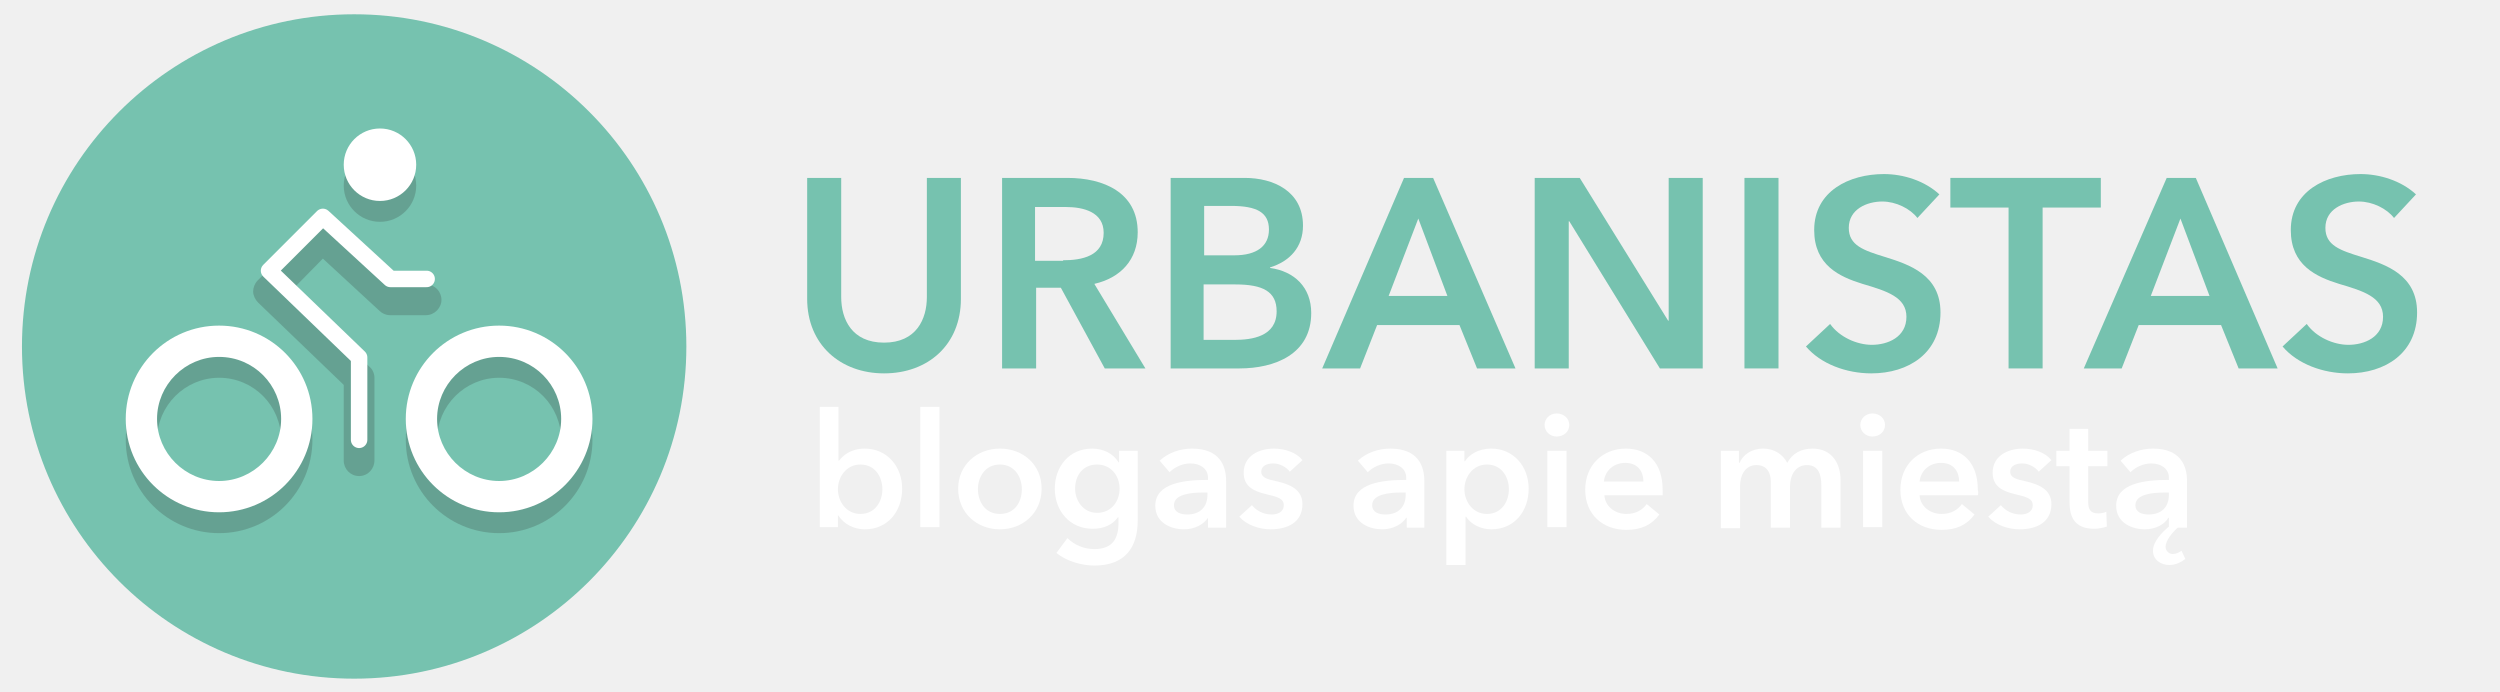
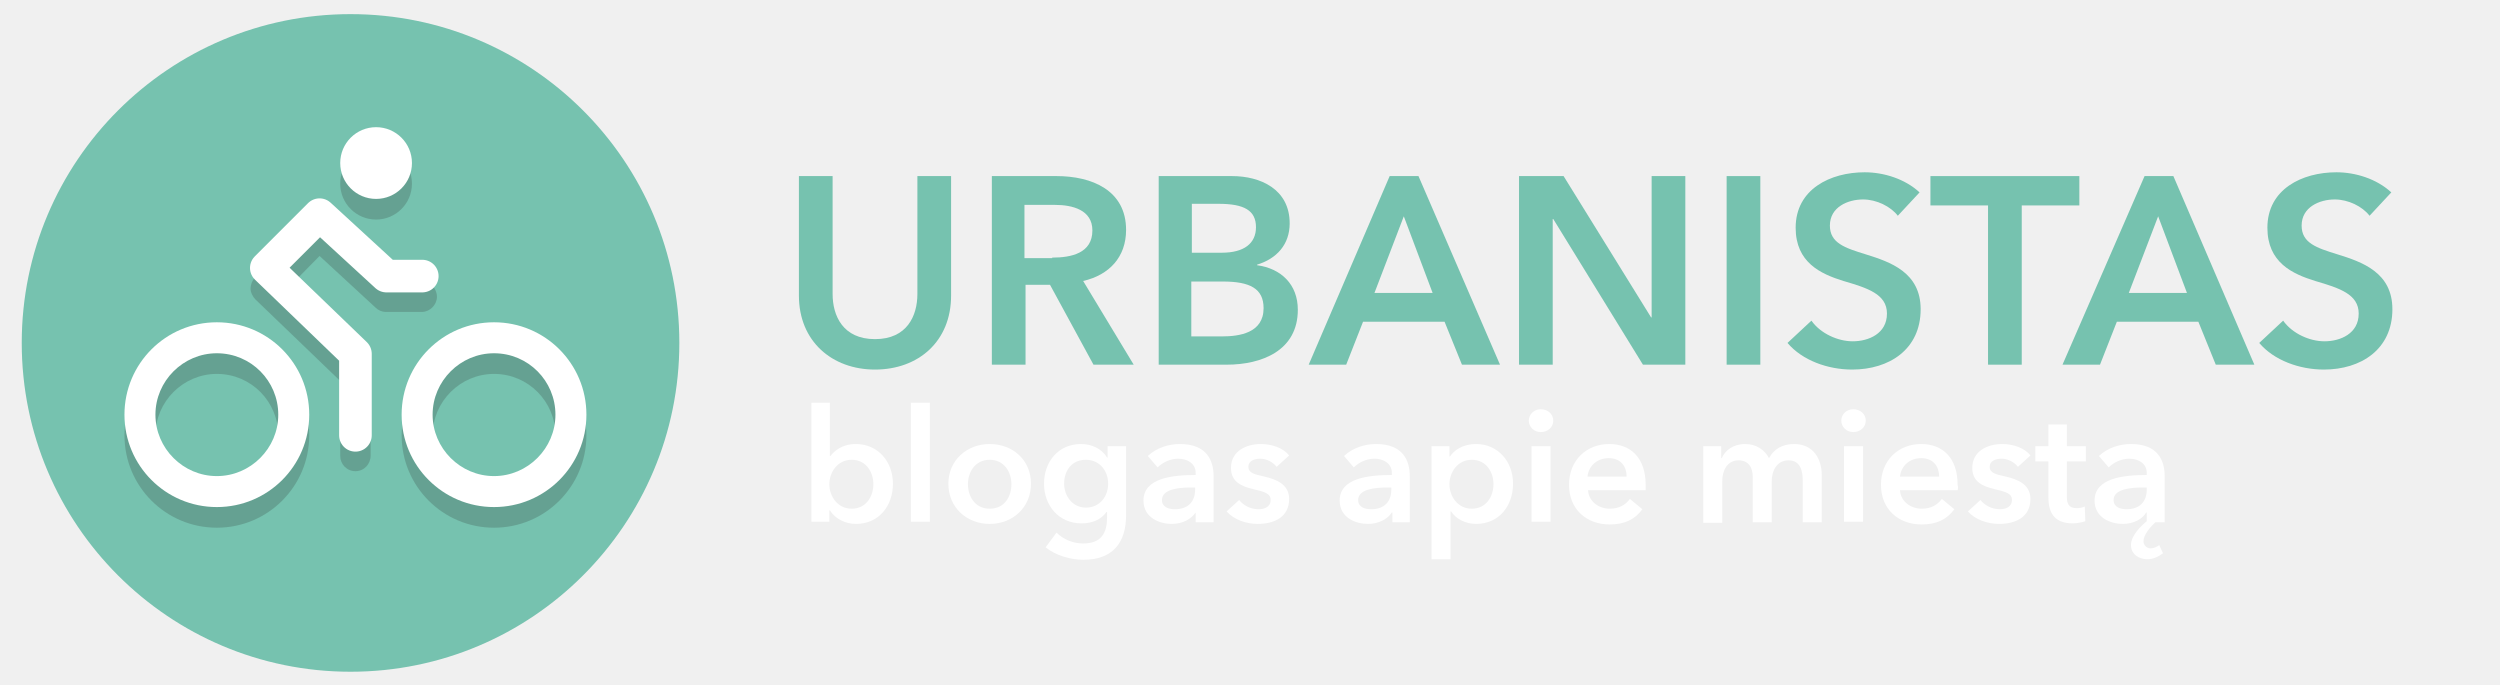
- <svg xmlns="http://www.w3.org/2000/svg" version="1.1" id="Layer_1" x="0px" y="0px" viewBox="0 0 455.3 126" style="enable-background:new 0 0 455.3 126;" xml:space="preserve">
+ <svg xmlns="http://www.w3.org/2000/svg" version="1.1" id="Layer_1" x="0px" y="0px" viewBox="0 0 460 126" style="enable-background:new 0 0 460 126;" xml:space="preserve">
  <style type="text/css">
	.st0{fill:#76C2AF;}
	.st1{opacity:0.2;}
	.st2{fill:#231F20;}
	.st3{fill:#FFFFFF;}
- 	.st4{fill:none;stroke:#FFFFFF;stroke-width:3;stroke-linecap:round;stroke-linejoin:round;stroke-miterlimit:10;}
+ 	.st4{fill:none;stroke:#FFFFFF;stroke-width:6;stroke-linecap:round;stroke-linejoin:round;stroke-miterlimit:10;}
</style>
  <g>
    <circle class="st0" cx="64.5" cy="63.1" r="60.5" />
    <g class="st1">
      <path class="st2" d="M39.9,68.8c6.3,0,11.3,5.1,11.3,11.3s-5.1,11.3-11.3,11.3s-11.3-5.1-11.3-11.3S33.7,68.8,39.9,68.8     M39.9,63.1c-9.4,0-17,7.6-17,17s7.6,17,17,17s17-7.6,17-17S49.3,63.1,39.9,63.1L39.9,63.1z" />
    </g>
    <g class="st1">
      <path class="st2" d="M90.9,68.8c6.3,0,11.3,5.1,11.3,11.3s-5.1,11.3-11.3,11.3s-11.3-5.1-11.3-11.3S84.7,68.8,90.9,68.8     M90.9,63.1c-9.4,0-17,7.6-17,17s7.6,17,17,17s17-7.6,17-17S100.3,63.1,90.9,63.1L90.9,63.1z" />
    </g>
    <g class="st1">
      <path class="st2" d="M65.4,86.7c-1.6,0-2.8-1.3-2.8-2.8V70.1L47,55.1c-0.5-0.5-0.9-1.3-0.9-2s0.3-1.5,0.8-2l9.8-9.8    c1.1-1.1,2.8-1.1,3.9-0.1l11.5,10.6h5.5c1.6,0,2.8,1.3,2.8,2.8s-1.3,2.8-2.8,2.8h-6.6c-0.7,0-1.4-0.3-1.9-0.8l-10.3-9.5L53,53    l14.3,13.8c0.6,0.5,0.9,1.3,0.9,2v15C68.2,85.4,67,86.7,65.4,86.7z" />
    </g>
    <g class="st1">
      <circle class="st2" cx="69.2" cy="33.8" r="6.6" />
    </g>
    <g>
      <path class="st3" d="M39.9,65c6.3,0,11.3,5.1,11.3,11.3s-5.1,11.3-11.3,11.3s-11.3-5.1-11.3-11.3S33.7,65,39.9,65 M39.9,59.3    c-9.4,0-17,7.6-17,17s7.6,17,17,17s17-7.6,17-17S49.3,59.3,39.9,59.3L39.9,59.3z" />
    </g>
    <g>
      <path class="st3" d="M90.9,65c6.3,0,11.3,5.1,11.3,11.3s-5.1,11.3-11.3,11.3s-11.3-5.1-11.3-11.3S84.7,65,90.9,65 M90.9,59.3    c-9.4,0-17,7.6-17,17s7.6,17,17,17s17-7.6,17-17S100.3,59.3,90.9,59.3L90.9,59.3z" />
    </g>
    <polyline class="st4" points="65.4,80.1 65.4,65.1 49,49.3 58.8,39.5 71.1,50.8 77.7,50.8  " />
    <circle class="st3" cx="69.2" cy="30" r="6.6" />
  </g>
  <g>
    <path class="st0" d="M175,54.4c0,8.4-6,13.6-14,13.6c-7.9,0-14-5.2-14-13.6v-22h6.2v21.7c0,4,1.9,8.3,7.8,8.3   c5.9,0,7.8-4.3,7.8-8.3V32.4h6.2V54.4z" />
    <path class="st0" d="M182.3,32.4h12.1c6.5,0,12.8,2.6,12.8,9.9c0,5-3.1,8.3-7.9,9.4l9.3,15.4h-7.4l-8-14.7h-4.5v14.7h-6.2V32.4z    M193.6,47.4c3.5,0,7.4-0.8,7.4-5c0-3.8-3.7-4.7-6.9-4.7h-5.6v9.8H193.6z" />
    <path class="st0" d="M213.2,32.4h13.5c5.2,0,10.6,2.4,10.6,8.7c0,3.9-2.4,6.5-6,7.6v0.1c4.4,0.6,7.5,3.5,7.5,8.2   c0,7.5-6.6,10.1-13.1,10.1h-12.5V32.4z M219.3,46.5h5.5c4.1,0,6.3-1.7,6.3-4.7c0-3.1-2.2-4.3-6.9-4.3h-4.9V46.5z M219.3,61.9h5.5   c3.2,0,7.7-0.6,7.7-5.2c0-3.6-2.5-4.9-7.5-4.9h-5.8V61.9z" />
    <path class="st0" d="M255.7,32.4h5.3L276,67.1H269l-3.2-7.9h-15l-3.1,7.9h-6.9L255.7,32.4z M263.6,53.9l-5.3-14.1l-5.4,14.1H263.6z   " />
    <path class="st0" d="M279.5,32.4h8.2l16.1,26h0.1v-26h6.2v34.7h-7.8l-16.5-26.8h-0.1v26.8h-6.2V32.4z" />
    <path class="st0" d="M317.7,32.4h6.2v34.7h-6.2V32.4z" />
    <path class="st0" d="M349.2,39.7c-1.3-1.7-3.9-3-6.4-3c-2.8,0-6.1,1.4-6.1,4.8c0,3.2,2.7,4.1,6.6,5.3c4.5,1.4,10.1,3.3,10.1,10.1   c0,7.4-5.8,11.1-12.6,11.1c-4.5,0-9.2-1.7-11.9-4.9l4.4-4.1c1.7,2.4,4.9,3.8,7.6,3.8c2.9,0,6.3-1.4,6.3-5.1c0-3.6-3.6-4.7-8-6   c-4.2-1.3-8.8-3.4-8.8-9.8c0-7.1,6.4-10.2,12.7-10.2c3.5,0,7.4,1.2,10.1,3.7L349.2,39.7z" />
    <path class="st0" d="M365.8,37.8h-10.6v-5.4h27.4v5.4H372v29.3h-6.2V37.8z" />
    <path class="st0" d="M394.6,32.4h5.3l14.9,34.7h-7.1l-3.2-7.9h-15l-3.1,7.9h-6.9L394.6,32.4z M402.4,53.9l-5.3-14.1l-5.4,14.1   H402.4z" />
    <path class="st0" d="M436,39.7c-1.3-1.7-3.9-3-6.4-3c-2.8,0-6.1,1.4-6.1,4.8c0,3.2,2.7,4.1,6.6,5.3c4.5,1.4,10.1,3.3,10.1,10.1   c0,7.4-5.8,11.1-12.6,11.1c-4.5,0-9.2-1.7-11.9-4.9l4.4-4.1c1.7,2.4,4.9,3.8,7.6,3.8c2.9,0,6.3-1.4,6.3-5.1c0-3.6-3.6-4.7-8-6   c-4.2-1.3-8.8-3.4-8.8-9.8c0-7.1,6.4-10.2,12.7-10.2c3.5,0,7.4,1.2,10.1,3.7L436,39.7z" />
  </g>
  <g>
    <path class="st3" d="M152.7,74.1v9.8h0.1c0.7-0.9,2.1-2.2,4.7-2.2c4,0,6.8,3.2,6.8,7.3c0,4.1-2.6,7.4-6.8,7.4   c-1.9,0-3.8-0.9-4.8-2.5h-0.1v2.1h-3.3V74.1H152.7z M156.7,84.6c-2.6,0-4.1,2.3-4.1,4.5c0,2.2,1.5,4.5,4.1,4.5c2.7,0,4-2.3,4-4.5   C160.7,86.9,159.4,84.6,156.7,84.6z" />
    <path class="st3" d="M167.6,74.1h3.5v21.9h-3.5V74.1z" />
    <path class="st3" d="M182.1,81.7c4.2,0,7.6,2.9,7.6,7.3c0,4.4-3.4,7.4-7.6,7.4s-7.6-3-7.6-7.4C174.5,84.7,177.9,81.7,182.1,81.7z    M182.1,93.6c2.8,0,4-2.3,4-4.5c0-2.2-1.3-4.5-4-4.5s-4,2.3-4,4.5C178.1,91.2,179.3,93.6,182.1,93.6z" />
    <path class="st3" d="M207.2,82.1v12.7c0,5-2.4,8.2-7.9,8.2c-2.3,0-5.1-0.8-6.9-2.3l2-2.7c1.3,1.3,3.1,2,4.9,2c3.4,0,4.4-2,4.4-4.8   v-1h-0.1c-1,1.4-2.6,2.1-4.6,2.1c-4.2,0-6.9-3.3-6.9-7.3c0-4,2.6-7.3,6.8-7.3c1.9,0,3.8,0.8,4.8,2.5h0.1v-2.1H207.2z M195.8,89   c0,2.2,1.5,4.4,4,4.4c2.6,0,4.1-2.1,4.1-4.4c0-2.4-1.6-4.4-4.1-4.4C197.2,84.6,195.8,86.6,195.8,89z" />
    <path class="st3" d="M220,94.3L220,94.3c-0.8,1.2-2.4,2.1-4.4,2.1c-2.2,0-5.2-1.1-5.2-4.3c0-4.1,5.2-4.7,9.6-4.7V87   c0-1.7-1.5-2.6-3.2-2.6c-1.5,0-2.9,0.7-3.8,1.6l-1.8-2.1c1.6-1.5,3.8-2.2,5.9-2.2c5,0,6.2,3.1,6.2,5.9v8.5H220V94.3z M219.9,89.7   h-0.8c-2.2,0-5.3,0.3-5.3,2.3c0,1.3,1.2,1.7,2.4,1.7c2.4,0,3.7-1.4,3.7-3.6V89.7z" />
    <path class="st3" d="M234.9,85.9c-0.6-0.8-1.8-1.5-3-1.5c-1.1,0-2.2,0.4-2.2,1.5c0,1.1,1.1,1.4,3,1.8c2.1,0.5,4.5,1.4,4.5,4.1   c0,3.4-2.8,4.6-5.8,4.6c-2.1,0-4.4-0.8-5.7-2.3l2.3-2.1c0.8,1,2.1,1.7,3.6,1.7c1,0,2.2-0.4,2.2-1.7c0-1.2-1.1-1.5-3.2-2   c-2.1-0.5-4.1-1.3-4.1-3.9c0-3.1,2.8-4.4,5.5-4.4c2,0,4.1,0.7,5.2,2.1L234.9,85.9z" />
    <path class="st3" d="M256.1,94.3L256.1,94.3c-0.8,1.2-2.4,2.1-4.4,2.1c-2.2,0-5.2-1.1-5.2-4.3c0-4.1,5.2-4.7,9.6-4.7V87   c0-1.7-1.5-2.6-3.2-2.6c-1.5,0-2.9,0.7-3.8,1.6l-1.8-2.1c1.6-1.5,3.8-2.2,5.9-2.2c5,0,6.2,3.1,6.2,5.9v8.5h-3.2V94.3z M256,89.7   h-0.8c-2.2,0-5.3,0.3-5.3,2.3c0,1.3,1.2,1.7,2.4,1.7c2.4,0,3.7-1.4,3.7-3.6V89.7z" />
    <path class="st3" d="M266.7,82.1v1.9h0.1c0.7-1.1,2.3-2.3,4.8-2.3c4,0,6.8,3.2,6.8,7.3c0,4.1-2.6,7.4-6.8,7.4   c-1.9,0-3.7-0.9-4.6-2.3h-0.1v8.8h-3.5V82.1H266.7z M270.8,84.6c-2.6,0-4.1,2.3-4.1,4.5c0,2.2,1.5,4.5,4.1,4.5c2.7,0,4-2.3,4-4.5   C274.8,86.9,273.5,84.6,270.8,84.6z" />
    <path class="st3" d="M283.5,75.3c1.3,0,2.3,0.9,2.3,2.1c0,1.2-1,2.1-2.3,2.1s-2.2-1-2.2-2.1C281.3,76.3,282.2,75.3,283.5,75.3z    M281.8,82.1h3.5v13.9h-3.5V82.1z" />
    <path class="st3" d="M302.8,90.2h-10.6c0.1,2,1.9,3.4,4,3.4c1.7,0,2.9-0.7,3.7-1.8l2.3,1.9c-1.4,1.9-3.3,2.8-6,2.8   c-4.3,0-7.5-2.8-7.5-7.3c0-4.5,3.2-7.5,7.4-7.5c3.9,0,6.7,2.5,6.7,7.5C302.8,89.6,302.8,89.9,302.8,90.2z M299.3,87.7   c0-1.8-1-3.4-3.3-3.4c-2.1,0-3.7,1.4-3.9,3.4H299.3z" />
    <path class="st3" d="M335.2,87.4v8.7h-3.5v-7.7c0-1.7-0.4-3.7-2.6-3.7c-2.2,0-3.1,2-3.1,3.8v7.6h-3.5v-8.4c0-1.7-0.8-3-2.6-3   c-2.1,0-3,1.9-3,3.8v7.7h-3.5V82.1h3.3v2.2h0.1c0.6-1.4,2.1-2.6,4.3-2.6c2.1,0,3.6,1.1,4.4,2.6c0.9-1.7,2.5-2.6,4.6-2.6   C333.7,81.7,335.2,84.5,335.2,87.4z" />
    <path class="st3" d="M341,75.3c1.3,0,2.3,0.9,2.3,2.1c0,1.2-1,2.1-2.3,2.1s-2.2-1-2.2-2.1C338.8,76.3,339.7,75.3,341,75.3z    M339.3,82.1h3.5v13.9h-3.5V82.1z" />
    <path class="st3" d="M360.2,90.2h-10.6c0.1,2,1.9,3.4,4,3.4c1.7,0,2.9-0.7,3.7-1.8l2.3,1.9c-1.4,1.9-3.3,2.8-6,2.8   c-4.3,0-7.5-2.8-7.5-7.3c0-4.5,3.2-7.5,7.4-7.5c3.9,0,6.7,2.5,6.7,7.5C360.3,89.6,360.3,89.9,360.2,90.2z M356.8,87.7   c0-1.8-1-3.4-3.3-3.4c-2.1,0-3.7,1.4-3.9,3.4H356.8z" />
    <path class="st3" d="M371.3,85.9c-0.6-0.8-1.8-1.5-3-1.5c-1.1,0-2.2,0.4-2.2,1.5c0,1.1,1.1,1.4,3,1.8c2.1,0.5,4.5,1.4,4.5,4.1   c0,3.4-2.8,4.6-5.8,4.6c-2.1,0-4.4-0.8-5.7-2.3l2.3-2.1c0.8,1,2.1,1.7,3.6,1.7c1,0,2.2-0.4,2.2-1.7c0-1.2-1.1-1.5-3.2-2   c-2.1-0.5-4.1-1.3-4.1-3.9c0-3.1,2.8-4.4,5.5-4.4c2,0,4.1,0.7,5.2,2.1L371.3,85.9z" />
    <path class="st3" d="M374.5,84.9v-2.8h2.4v-4h3.4v4h3.5v2.8h-3.5v6.5c0,1.2,0.3,2.1,1.8,2.1c0.5,0,1.1-0.1,1.5-0.3l0.1,2.7   c-0.6,0.2-1.5,0.4-2.3,0.4c-3.7,0-4.5-2.3-4.5-4.9v-6.5H374.5z" />
    <path class="st3" d="M398,101.8c-0.8,0.6-1.8,1.1-2.9,1.1c-1.5,0-3-0.9-3-2.6c0-1.7,1.7-3.4,2.9-4.4h0v-1.6h-0.1   c-0.7,1.2-2.3,2.1-4.3,2.1c-2.2,0-5.2-1.1-5.2-4.3c0-4.1,5.2-4.7,9.6-4.7V87c0-1.7-1.5-2.6-3.2-2.6c-1.5,0-2.9,0.7-3.8,1.6   l-1.8-2.1c1.6-1.5,3.8-2.2,5.9-2.2c5,0,6.2,3.1,6.2,5.9v8.5h-1.7c-0.9,0.8-2.2,2.3-2.2,3.5c0,0.7,0.6,1.3,1.3,1.3   c0.6,0,1.2-0.3,1.6-0.6L398,101.8z M395,89.7h-0.8c-2.2,0-5.3,0.3-5.3,2.3c0,1.3,1.2,1.7,2.4,1.7c2.4,0,3.7-1.4,3.7-3.6V89.7z" />
  </g>
</svg>
